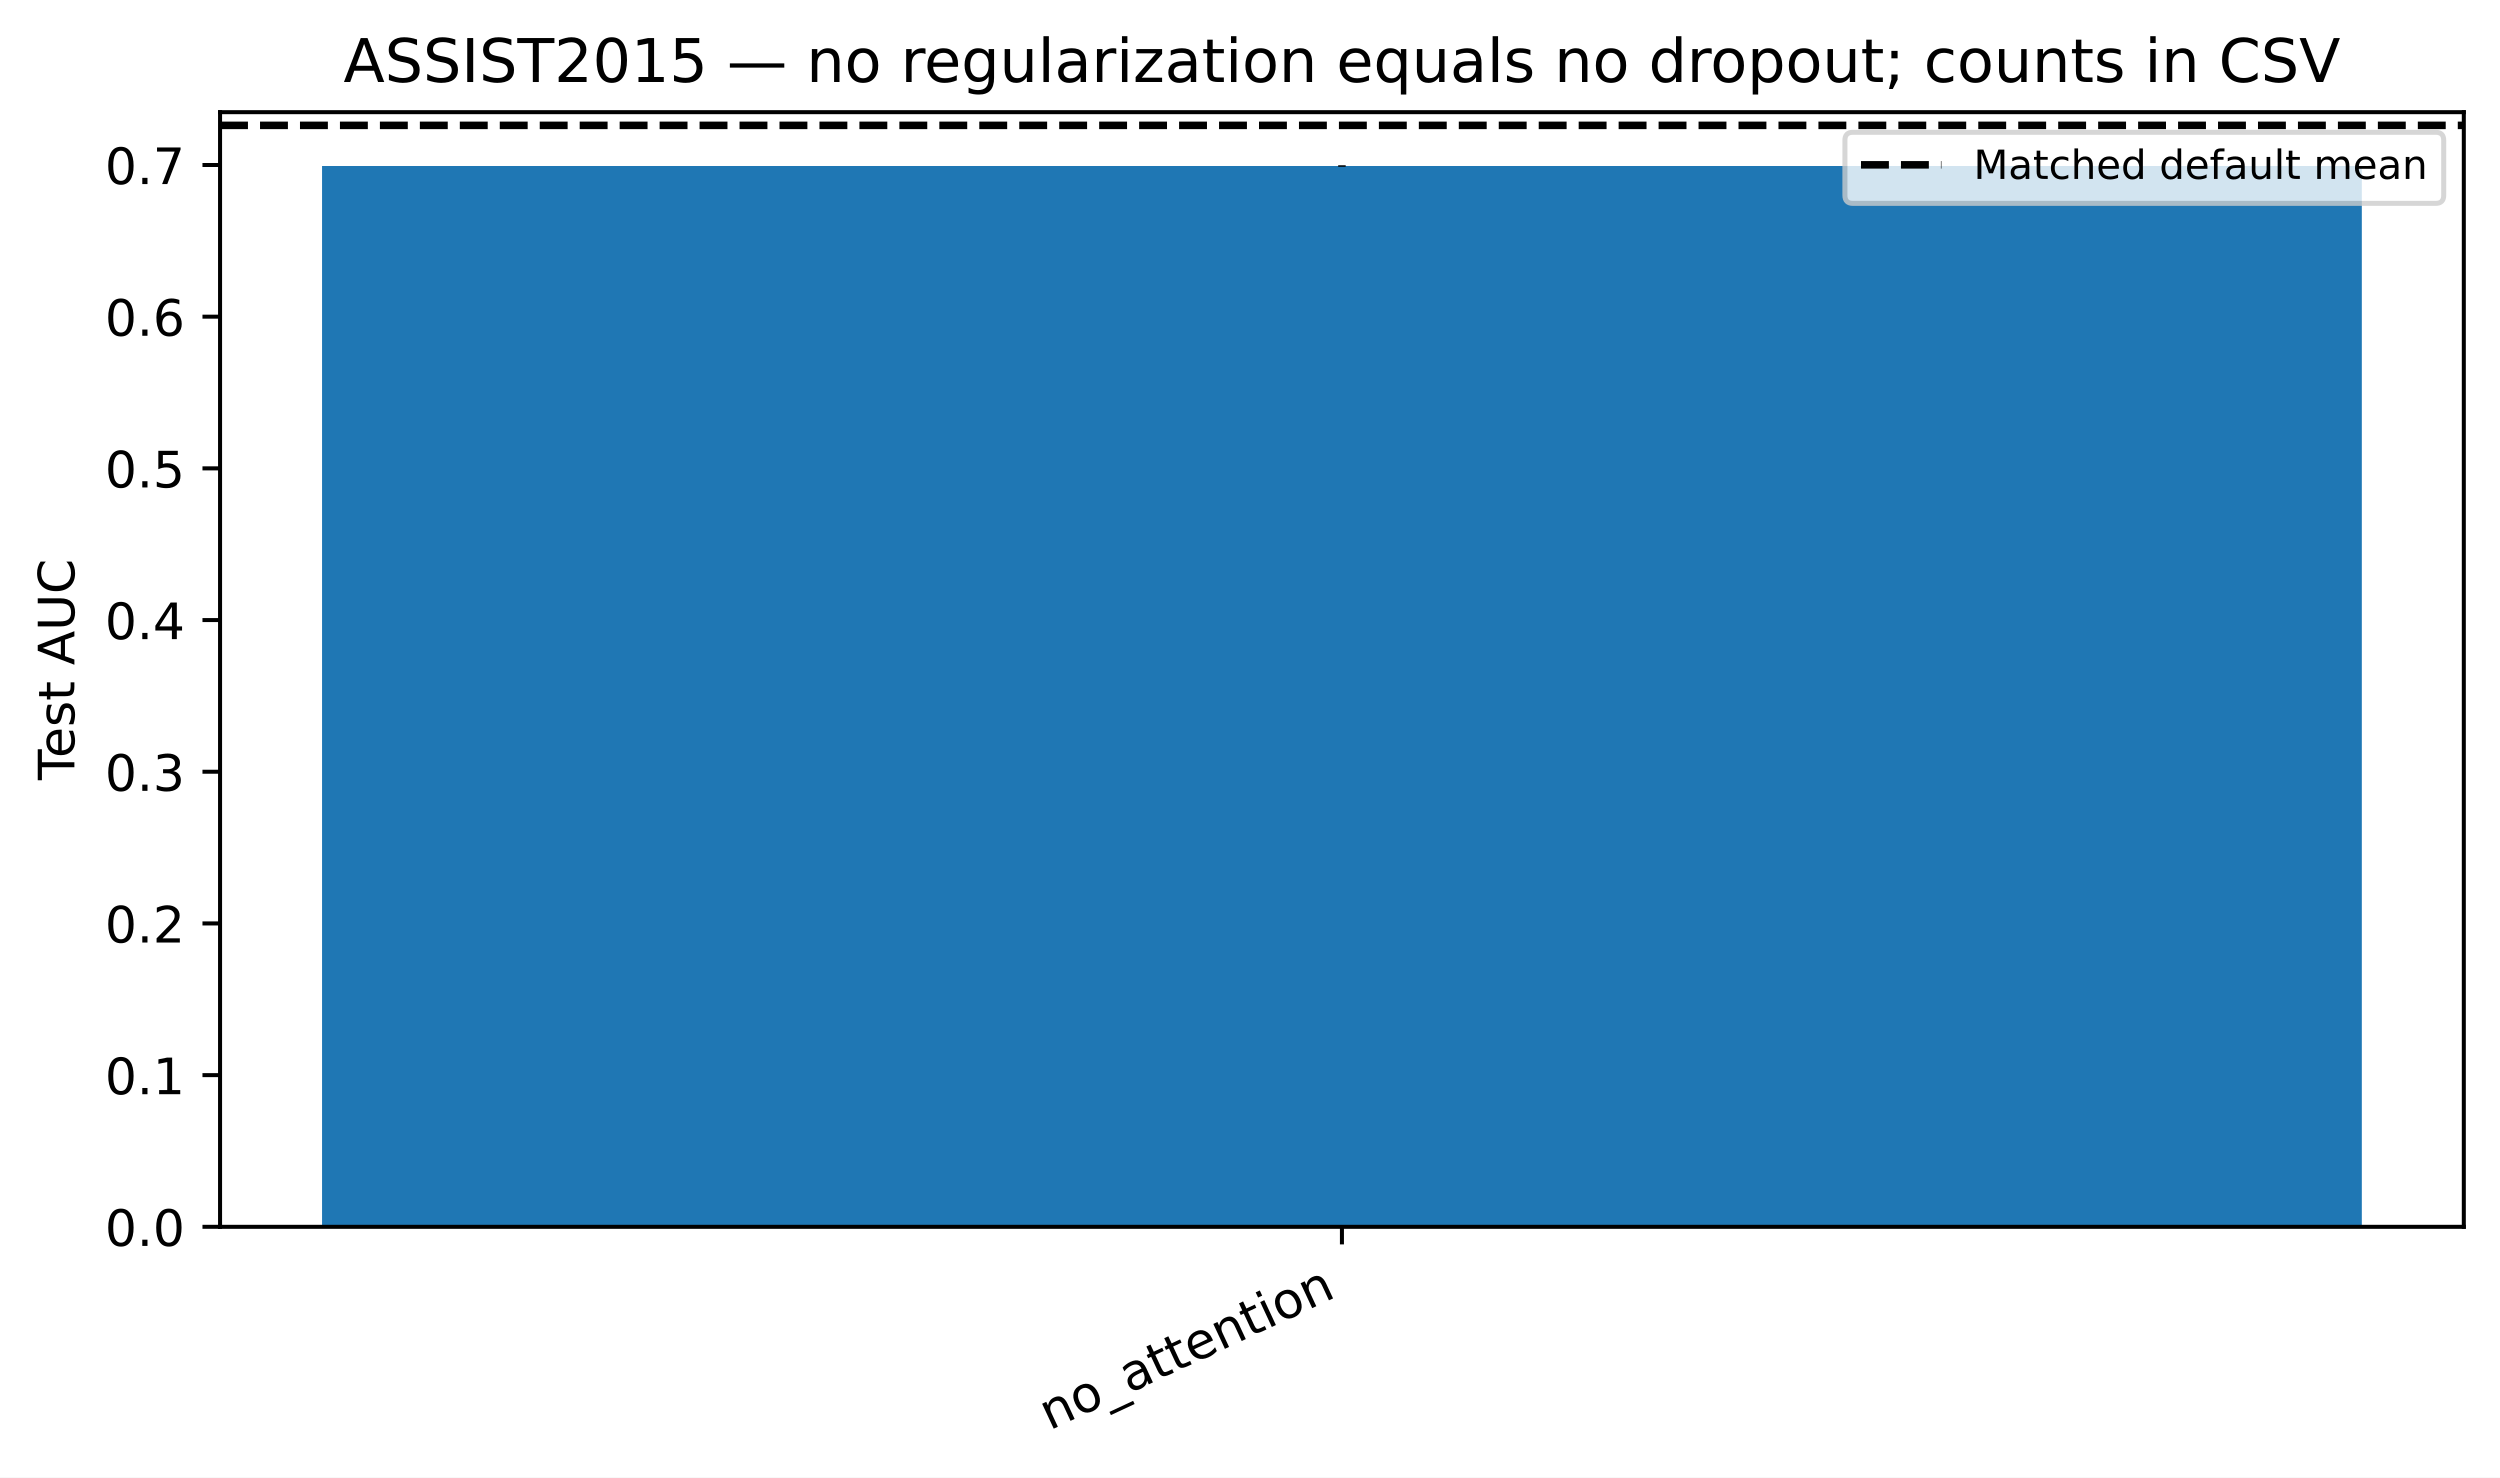
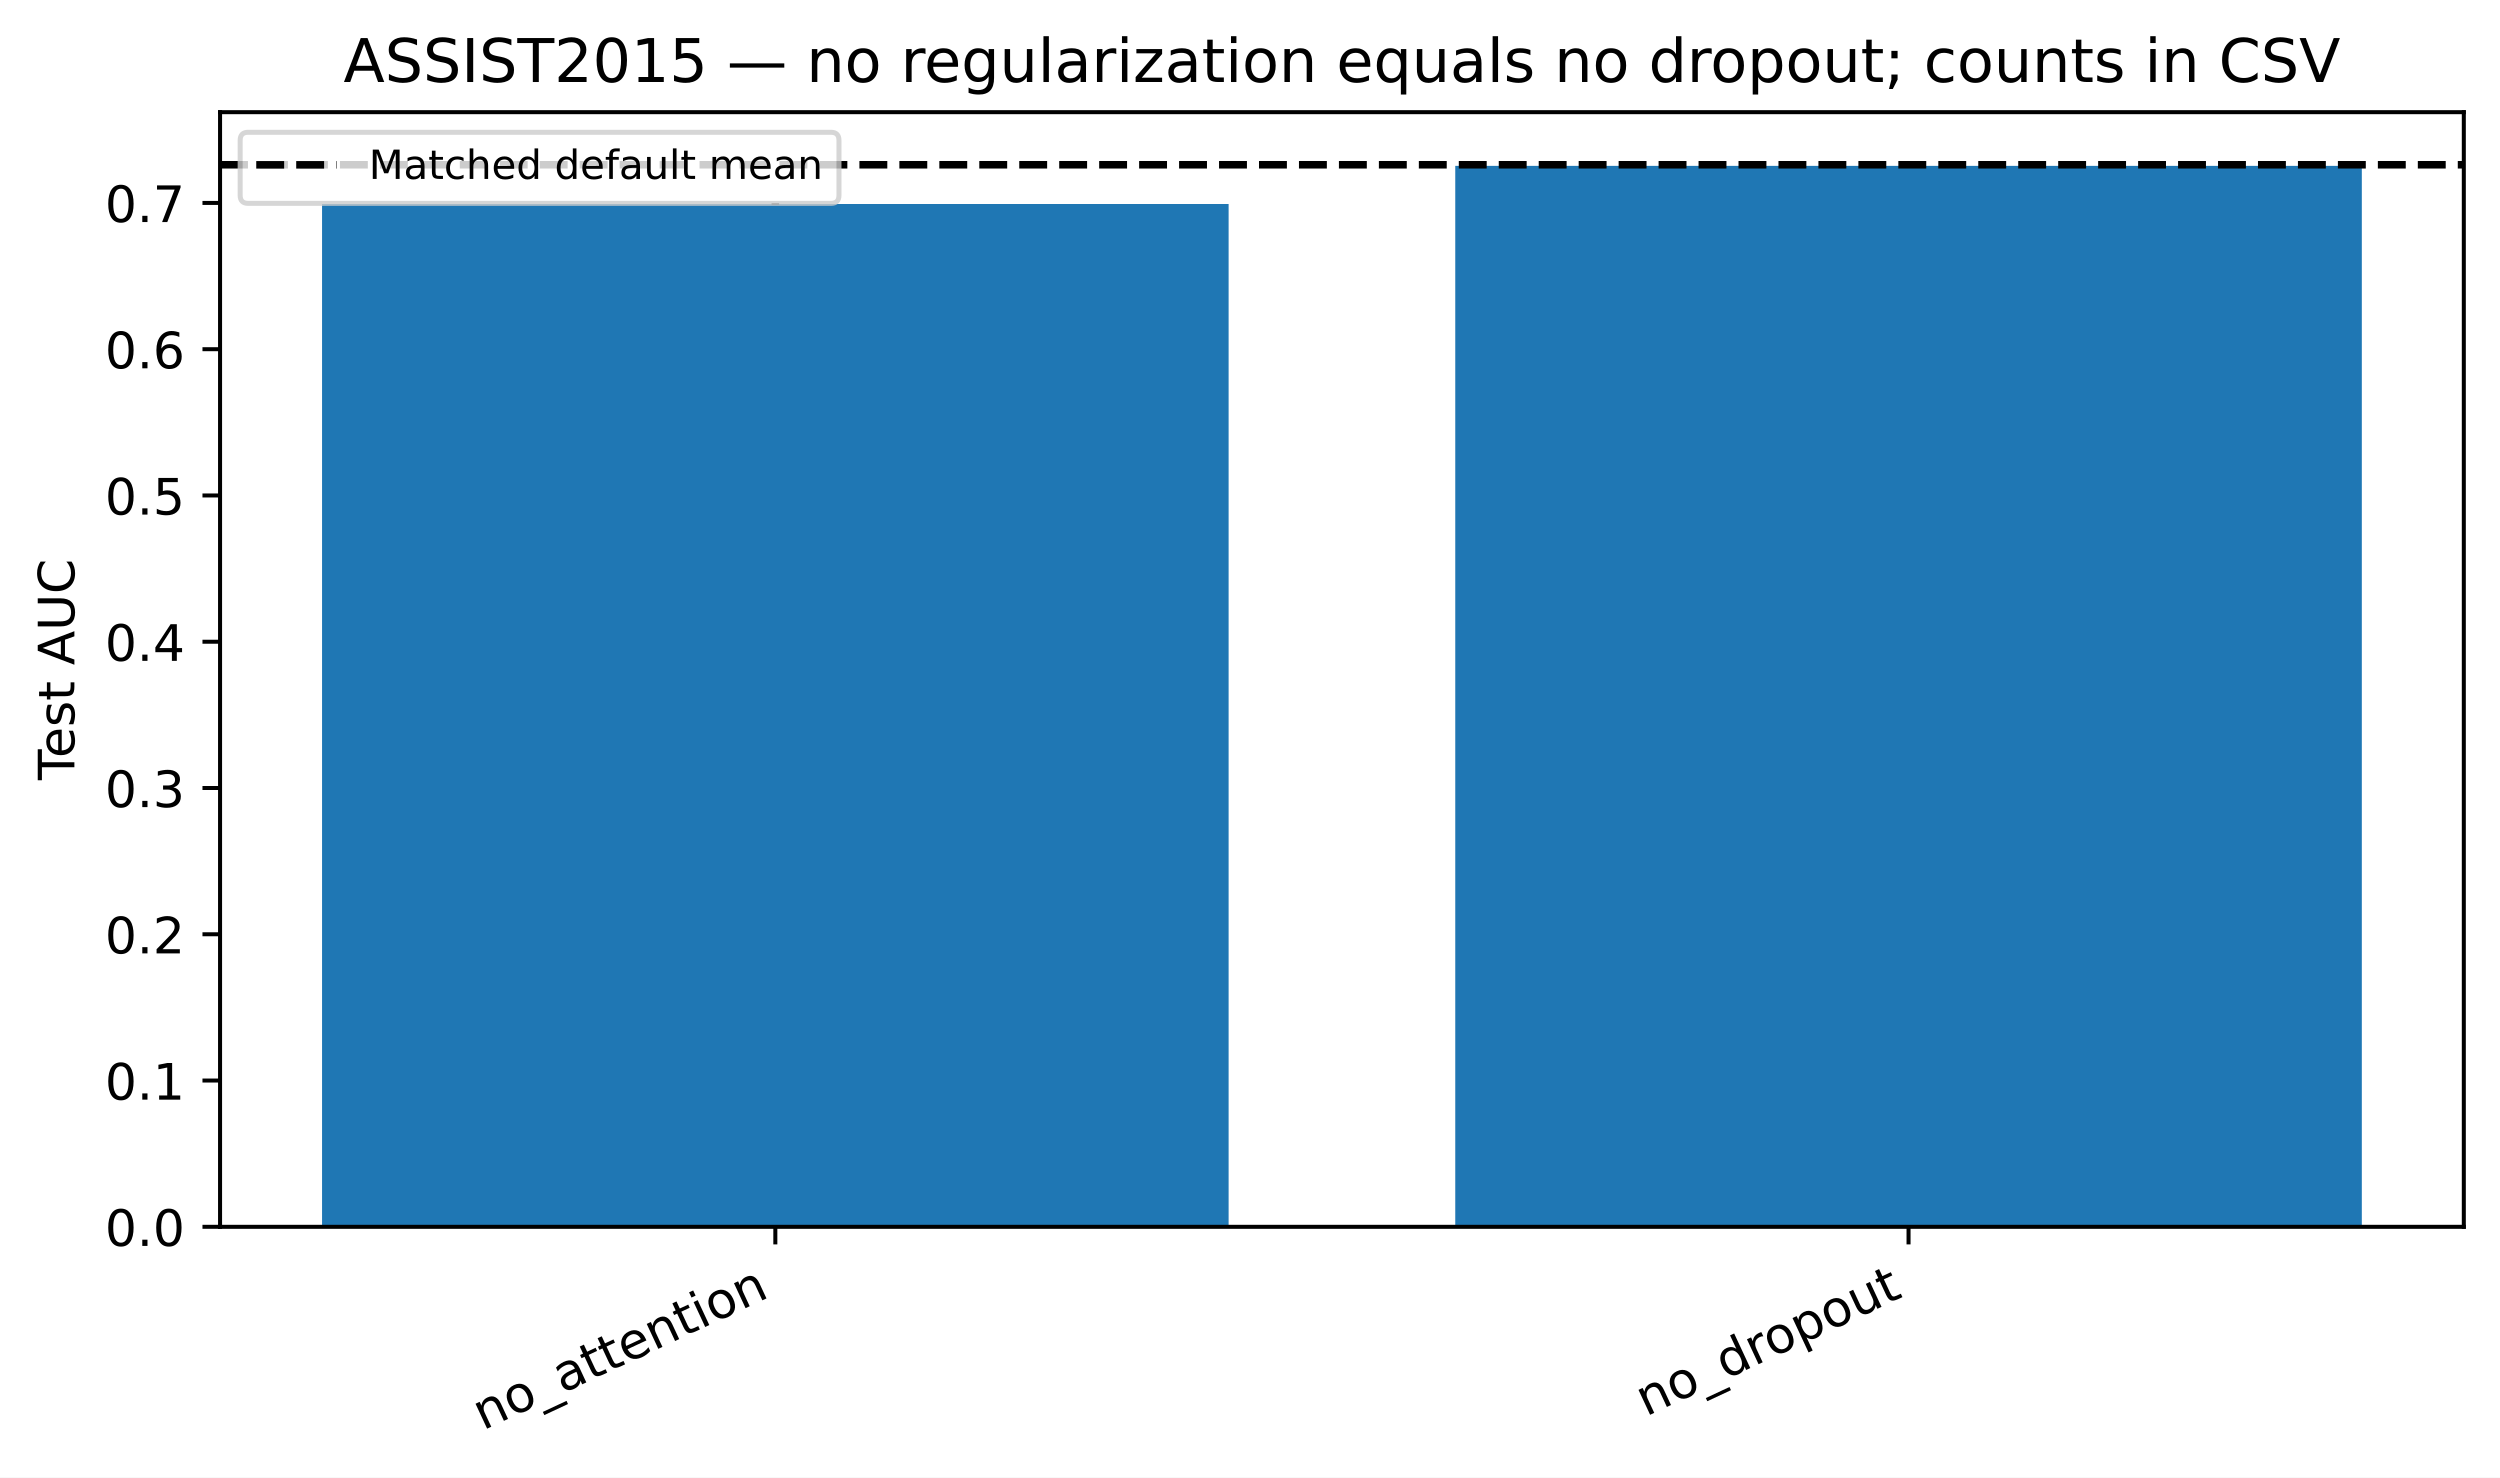
<svg xmlns="http://www.w3.org/2000/svg" xmlns:xlink="http://www.w3.org/1999/xlink" width="497.381pt" height="293.956pt" viewBox="0 0 497.381 293.956" version="1.1">
  <defs>
    <style type="text/css">*{stroke-linejoin: round; stroke-linecap: butt}</style>
  </defs>
  <g id="figure_1">
    <g id="patch_1">
      <path d="M 0 293.956  L 497.381 293.956  L 497.381 0  L 0 0  z " style="fill: #ffffff" />
    </g>
    <g id="axes_1">
      <g id="patch_2">
        <path d="M 43.781 244.078  L 490.181 244.078  L 490.181 22.318  L 43.781 22.318  z " style="fill: #ffffff" />
      </g>
      <g id="patch_3">
-         <path d="M 64.072 244.078  L 469.89 244.078  L 469.89 33.031  L 64.072 33.031  z " clip-path="url(#pde81a6ca1c)" style="fill: #1f77b4" />
+         <path d="M 64.072 244.078  L 244.436 244.078  L 244.436 40.587  L 64.072 40.587  z " clip-path="url(#p78db6a5c4b)" style="fill: #1f77b4" />
+       </g>
+       <g id="patch_4">
+         <path d="M 289.527 244.078  L 469.89 244.078  L 469.89 32.998  L 289.527 32.998  z " clip-path="url(#p78db6a5c4b)" style="fill: #1f77b4" />
      </g>
      <g id="matplotlib.axis_1">
        <g id="xtick_1">
          <g id="line2d_1">
            <defs>
-               <path id="m4c9984cf3f" d="M 0 0  L 0 3.5  " style="stroke: #000000; stroke-width: 0.8" />
+               <path id="mcd4b1701d3" d="M 0 0  L 0 3.5  " style="stroke: #000000; stroke-width: 0.8" />
            </defs>
            <g>
-               <use xlink:href="#m4c9984cf3f" x="266.981" y="244.078" style="stroke: #000000; stroke-width: 0.8" />
+               <use xlink:href="#mcd4b1701d3" x="154.254" y="244.078" style="stroke: #000000; stroke-width: 0.8" />
            </g>
          </g>
          <g id="text_1">
-             <g transform="translate(208.8237 284.6193) rotate(-25) scale(0.1 -0.1)">
+             <g transform="translate(96.09641 284.6193) rotate(-25) scale(0.1 -0.1)">
              <defs>
                <path id="DejaVuSans-6e" d="M 3513 2113  L 3513 0  L 2938 0  L 2938 2094  Q 2938 2591 2744 2837  Q 2550 3084 2163 3084  Q 1697 3084 1428 2787  Q 1159 2491 1159 1978  L 1159 0  L 581 0  L 581 3500  L 1159 3500  L 1159 2956  Q 1366 3272 1645 3428  Q 1925 3584 2291 3584  Q 2894 3584 3203 3211  Q 3513 2838 3513 2113  z " transform="scale(0.015625)" />
                <path id="DejaVuSans-6f" d="M 1959 3097  Q 1497 3097 1228 2736  Q 959 2375 959 1747  Q 959 1119 1226 758  Q 1494 397 1959 397  Q 2419 397 2687 759  Q 2956 1122 2956 1747  Q 2956 2369 2687 2733  Q 2419 3097 1959 3097  z M 1959 3584  Q 2709 3584 3137 3096  Q 3566 2609 3566 1747  Q 3566 888 3137 398  Q 2709 -91 1959 -91  Q 1206 -91 779 398  Q 353 888 353 1747  Q 353 2609 779 3096  Q 1206 3584 1959 3584  z " transform="scale(0.015625)" />
                <path id="DejaVuSans-5f" d="M 3263 -1063  L 3263 -1509  L -63 -1509  L -63 -1063  L 3263 -1063  z " transform="scale(0.015625)" />
                <path id="DejaVuSans-61" d="M 2194 1759  Q 1497 1759 1228 1600  Q 959 1441 959 1056  Q 959 750 1161 570  Q 1363 391 1709 391  Q 2188 391 2477 730  Q 2766 1069 2766 1631  L 2766 1759  L 2194 1759  z M 3341 1997  L 3341 0  L 2766 0  L 2766 531  Q 2569 213 2275 61  Q 1981 -91 1556 -91  Q 1019 -91 701 211  Q 384 513 384 1019  Q 384 1609 779 1909  Q 1175 2209 1959 2209  L 2766 2209  L 2766 2266  Q 2766 2663 2505 2880  Q 2244 3097 1772 3097  Q 1472 3097 1187 3025  Q 903 2953 641 2809  L 641 3341  Q 956 3463 1253 3523  Q 1550 3584 1831 3584  Q 2591 3584 2966 3190  Q 3341 2797 3341 1997  z " transform="scale(0.015625)" />
                <path id="DejaVuSans-74" d="M 1172 4494  L 1172 3500  L 2356 3500  L 2356 3053  L 1172 3053  L 1172 1153  Q 1172 725 1289 603  Q 1406 481 1766 481  L 2356 481  L 2356 0  L 1766 0  Q 1100 0 847 248  Q 594 497 594 1153  L 594 3053  L 172 3053  L 172 3500  L 594 3500  L 594 4494  L 1172 4494  z " transform="scale(0.015625)" />
                <path id="DejaVuSans-65" d="M 3597 1894  L 3597 1613  L 953 1613  Q 991 1019 1311 708  Q 1631 397 2203 397  Q 2534 397 2845 478  Q 3156 559 3463 722  L 3463 178  Q 3153 47 2828 -22  Q 2503 -91 2169 -91  Q 1331 -91 842 396  Q 353 884 353 1716  Q 353 2575 817 3079  Q 1281 3584 2069 3584  Q 2775 3584 3186 3129  Q 3597 2675 3597 1894  z M 3022 2063  Q 3016 2534 2758 2815  Q 2500 3097 2075 3097  Q 1594 3097 1305 2825  Q 1016 2553 972 2059  L 3022 2063  z " transform="scale(0.015625)" />
                <path id="DejaVuSans-69" d="M 603 3500  L 1178 3500  L 1178 0  L 603 0  L 603 3500  z M 603 4863  L 1178 4863  L 1178 4134  L 603 4134  L 603 4863  z " transform="scale(0.015625)" />
              </defs>
              <use xlink:href="#DejaVuSans-6e" />
              <use xlink:href="#DejaVuSans-6f" x="63.379" />
              <use xlink:href="#DejaVuSans-5f" x="124.561" />
              <use xlink:href="#DejaVuSans-61" x="174.561" />
              <use xlink:href="#DejaVuSans-74" x="235.84" />
              <use xlink:href="#DejaVuSans-74" x="275.049" />
              <use xlink:href="#DejaVuSans-65" x="314.258" />
              <use xlink:href="#DejaVuSans-6e" x="375.781" />
              <use xlink:href="#DejaVuSans-74" x="439.16" />
              <use xlink:href="#DejaVuSans-69" x="478.369" />
              <use xlink:href="#DejaVuSans-6f" x="506.152" />
              <use xlink:href="#DejaVuSans-6e" x="567.334" />
            </g>
          </g>
        </g>
+         <g id="xtick_2">
+           <g id="line2d_2">
+             <g>
+               <use xlink:href="#mcd4b1701d3" x="379.709" y="244.078" style="stroke: #000000; stroke-width: 0.8" />
+             </g>
+           </g>
+           <g id="text_2">
+             <g transform="translate(327.4745 281.8571) rotate(-25) scale(0.1 -0.1)">
+               <defs>
+                 <path id="DejaVuSans-64" d="M 2906 2969  L 2906 4863  L 3481 4863  L 3481 0  L 2906 0  L 2906 525  Q 2725 213 2448 61  Q 2172 -91 1784 -91  Q 1150 -91 751 415  Q 353 922 353 1747  Q 353 2572 751 3078  Q 1150 3584 1784 3584  Q 2172 3584 2448 3432  Q 2725 3281 2906 2969  z M 947 1747  Q 947 1113 1208 752  Q 1469 391 1925 391  Q 2381 391 2643 752  Q 2906 1113 2906 1747  Q 2906 2381 2643 2742  Q 2381 3103 1925 3103  Q 1469 3103 1208 2742  Q 947 2381 947 1747  z " transform="scale(0.015625)" />
+                 <path id="DejaVuSans-72" d="M 2631 2963  Q 2534 3019 2420 3045  Q 2306 3072 2169 3072  Q 1681 3072 1420 2755  Q 1159 2438 1159 1844  L 1159 0  L 581 0  L 581 3500  L 1159 3500  L 1159 2956  Q 1341 3275 1631 3429  Q 1922 3584 2338 3584  Q 2397 3584 2469 3576  Q 2541 3569 2628 3553  L 2631 2963  z " transform="scale(0.015625)" />
+                 <path id="DejaVuSans-70" d="M 1159 525  L 1159 -1331  L 581 -1331  L 581 3500  L 1159 3500  L 1159 2969  Q 1341 3281 1617 3432  Q 1894 3584 2278 3584  Q 2916 3584 3314 3078  Q 3713 2572 3713 1747  Q 3713 922 3314 415  Q 2916 -91 2278 -91  Q 1894 -91 1617 61  Q 1341 213 1159 525  z M 3116 1747  Q 3116 2381 2855 2742  Q 2594 3103 2138 3103  Q 1681 3103 1420 2742  Q 1159 2381 1159 1747  Q 1159 1113 1420 752  Q 1681 391 2138 391  Q 2594 391 2855 752  Q 3116 1113 3116 1747  z " transform="scale(0.015625)" />
+                 <path id="DejaVuSans-75" d="M 544 1381  L 544 3500  L 1119 3500  L 1119 1403  Q 1119 906 1312 657  Q 1506 409 1894 409  Q 2359 409 2629 706  Q 2900 1003 2900 1516  L 2900 3500  L 3475 3500  L 3475 0  L 2900 0  L 2900 538  Q 2691 219 2414 64  Q 2138 -91 1772 -91  Q 1169 -91 856 284  Q 544 659 544 1381  z M 1991 3584  L 1991 3584  z " transform="scale(0.015625)" />
+               </defs>
+               <use xlink:href="#DejaVuSans-6e" />
+               <use xlink:href="#DejaVuSans-6f" x="63.379" />
+               <use xlink:href="#DejaVuSans-5f" x="124.561" />
+               <use xlink:href="#DejaVuSans-64" x="174.561" />
+               <use xlink:href="#DejaVuSans-72" x="238.037" />
+               <use xlink:href="#DejaVuSans-6f" x="276.9" />
+               <use xlink:href="#DejaVuSans-70" x="338.082" />
+               <use xlink:href="#DejaVuSans-6f" x="401.559" />
+               <use xlink:href="#DejaVuSans-75" x="462.74" />
+               <use xlink:href="#DejaVuSans-74" x="526.119" />
+             </g>
+           </g>
+         </g>
      </g>
      <g id="matplotlib.axis_2">
        <g id="ytick_1">
-           <g id="line2d_2">
+           <g id="line2d_3">
            <defs>
-               <path id="m037e8f0250" d="M 0 0  L -3.5 0  " style="stroke: #000000; stroke-width: 0.8" />
+               <path id="m1f602a3915" d="M 0 0  L -3.5 0  " style="stroke: #000000; stroke-width: 0.8" />
            </defs>
            <g>
-               <use xlink:href="#m037e8f0250" x="43.781" y="244.078" style="stroke: #000000; stroke-width: 0.8" />
-             </g>
-           </g>
-           <g id="text_2">
+               <use xlink:href="#m1f602a3915" x="43.781" y="244.078" style="stroke: #000000; stroke-width: 0.8" />
+             </g>
+           </g>
+           <g id="text_3">
            <g transform="translate(20.87813 247.8773) scale(0.1 -0.1)">
              <defs>
                <path id="DejaVuSans-30" d="M 2034 4250  Q 1547 4250 1301 3770  Q 1056 3291 1056 2328  Q 1056 1369 1301 889  Q 1547 409 2034 409  Q 2525 409 2770 889  Q 3016 1369 3016 2328  Q 3016 3291 2770 3770  Q 2525 4250 2034 4250  z M 2034 4750  Q 2819 4750 3233 4129  Q 3647 3509 3647 2328  Q 3647 1150 3233 529  Q 2819 -91 2034 -91  Q 1250 -91 836 529  Q 422 1150 422 2328  Q 422 3509 836 4129  Q 1250 4750 2034 4750  z " transform="scale(0.015625)" />
                <path id="DejaVuSans-2e" d="M 684 794  L 1344 794  L 1344 0  L 684 0  L 684 794  z " transform="scale(0.015625)" />
              </defs>
              <use xlink:href="#DejaVuSans-30" />
              <use xlink:href="#DejaVuSans-2e" x="63.623" />
              <use xlink:href="#DejaVuSans-30" x="95.41" />
            </g>
          </g>
        </g>
        <g id="ytick_2">
-           <g id="line2d_3">
-             <g>
-               <use xlink:href="#m037e8f0250" x="43.781" y="213.899" style="stroke: #000000; stroke-width: 0.8" />
-             </g>
-           </g>
-           <g id="text_3">
-             <g transform="translate(20.87813 217.6981) scale(0.1 -0.1)">
+           <g id="line2d_4">
+             <g>
+               <use xlink:href="#m1f602a3915" x="43.781" y="214.978" style="stroke: #000000; stroke-width: 0.8" />
+             </g>
+           </g>
+           <g id="text_4">
+             <g transform="translate(20.87813 218.7773) scale(0.1 -0.1)">
              <defs>
                <path id="DejaVuSans-31" d="M 794 531  L 1825 531  L 1825 4091  L 703 3866  L 703 4441  L 1819 4666  L 2450 4666  L 2450 531  L 3481 531  L 3481 0  L 794 0  L 794 531  z " transform="scale(0.015625)" />
              </defs>
              <use xlink:href="#DejaVuSans-30" />
              <use xlink:href="#DejaVuSans-2e" x="63.623" />
              <use xlink:href="#DejaVuSans-31" x="95.41" />
            </g>
          </g>
        </g>
        <g id="ytick_3">
-           <g id="line2d_4">
-             <g>
-               <use xlink:href="#m037e8f0250" x="43.781" y="183.72" style="stroke: #000000; stroke-width: 0.8" />
-             </g>
-           </g>
-           <g id="text_4">
-             <g transform="translate(20.87813 187.5188) scale(0.1 -0.1)">
+           <g id="line2d_5">
+             <g>
+               <use xlink:href="#m1f602a3915" x="43.781" y="185.878" style="stroke: #000000; stroke-width: 0.8" />
+             </g>
+           </g>
+           <g id="text_5">
+             <g transform="translate(20.87813 189.6773) scale(0.1 -0.1)">
              <defs>
                <path id="DejaVuSans-32" d="M 1228 531  L 3431 531  L 3431 0  L 469 0  L 469 531  Q 828 903 1448 1529  Q 2069 2156 2228 2338  Q 2531 2678 2651 2914  Q 2772 3150 2772 3378  Q 2772 3750 2511 3984  Q 2250 4219 1831 4219  Q 1534 4219 1204 4116  Q 875 4013 500 3803  L 500 4441  Q 881 4594 1212 4672  Q 1544 4750 1819 4750  Q 2544 4750 2975 4387  Q 3406 4025 3406 3419  Q 3406 3131 3298 2873  Q 3191 2616 2906 2266  Q 2828 2175 2409 1742  Q 1991 1309 1228 531  z " transform="scale(0.015625)" />
              </defs>
              <use xlink:href="#DejaVuSans-30" />
              <use xlink:href="#DejaVuSans-2e" x="63.623" />
              <use xlink:href="#DejaVuSans-32" x="95.41" />
            </g>
          </g>
        </g>
        <g id="ytick_4">
-           <g id="line2d_5">
-             <g>
-               <use xlink:href="#m037e8f0250" x="43.781" y="153.54" style="stroke: #000000; stroke-width: 0.8" />
-             </g>
-           </g>
-           <g id="text_5">
-             <g transform="translate(20.87813 157.3396) scale(0.1 -0.1)">
+           <g id="line2d_6">
+             <g>
+               <use xlink:href="#m1f602a3915" x="43.781" y="156.778" style="stroke: #000000; stroke-width: 0.8" />
+             </g>
+           </g>
+           <g id="text_6">
+             <g transform="translate(20.87813 160.5773) scale(0.1 -0.1)">
              <defs>
                <path id="DejaVuSans-33" d="M 2597 2516  Q 3050 2419 3304 2112  Q 3559 1806 3559 1356  Q 3559 666 3084 287  Q 2609 -91 1734 -91  Q 1441 -91 1130 -33  Q 819 25 488 141  L 488 750  Q 750 597 1062 519  Q 1375 441 1716 441  Q 2309 441 2620 675  Q 2931 909 2931 1356  Q 2931 1769 2642 2001  Q 2353 2234 1838 2234  L 1294 2234  L 1294 2753  L 1863 2753  Q 2328 2753 2575 2939  Q 2822 3125 2822 3475  Q 2822 3834 2567 4026  Q 2313 4219 1838 4219  Q 1578 4219 1281 4162  Q 984 4106 628 3988  L 628 4550  Q 988 4650 1302 4700  Q 1616 4750 1894 4750  Q 2613 4750 3031 4423  Q 3450 4097 3450 3541  Q 3450 3153 3228 2886  Q 3006 2619 2597 2516  z " transform="scale(0.015625)" />
              </defs>
              <use xlink:href="#DejaVuSans-30" />
              <use xlink:href="#DejaVuSans-2e" x="63.623" />
              <use xlink:href="#DejaVuSans-33" x="95.41" />
            </g>
          </g>
        </g>
        <g id="ytick_5">
-           <g id="line2d_6">
-             <g>
-               <use xlink:href="#m037e8f0250" x="43.781" y="123.361" style="stroke: #000000; stroke-width: 0.8" />
-             </g>
-           </g>
-           <g id="text_6">
-             <g transform="translate(20.87813 127.1603) scale(0.1 -0.1)">
+           <g id="line2d_7">
+             <g>
+               <use xlink:href="#m1f602a3915" x="43.781" y="127.678" style="stroke: #000000; stroke-width: 0.8" />
+             </g>
+           </g>
+           <g id="text_7">
+             <g transform="translate(20.87813 131.4773) scale(0.1 -0.1)">
              <defs>
                <path id="DejaVuSans-34" d="M 2419 4116  L 825 1625  L 2419 1625  L 2419 4116  z M 2253 4666  L 3047 4666  L 3047 1625  L 3713 1625  L 3713 1100  L 3047 1100  L 3047 0  L 2419 0  L 2419 1100  L 313 1100  L 313 1709  L 2253 4666  z " transform="scale(0.015625)" />
              </defs>
              <use xlink:href="#DejaVuSans-30" />
              <use xlink:href="#DejaVuSans-2e" x="63.623" />
              <use xlink:href="#DejaVuSans-34" x="95.41" />
            </g>
          </g>
        </g>
        <g id="ytick_6">
-           <g id="line2d_7">
-             <g>
-               <use xlink:href="#m037e8f0250" x="43.781" y="93.182" style="stroke: #000000; stroke-width: 0.8" />
-             </g>
-           </g>
-           <g id="text_7">
-             <g transform="translate(20.87813 96.98108) scale(0.1 -0.1)">
+           <g id="line2d_8">
+             <g>
+               <use xlink:href="#m1f602a3915" x="43.781" y="98.578" style="stroke: #000000; stroke-width: 0.8" />
+             </g>
+           </g>
+           <g id="text_8">
+             <g transform="translate(20.87813 102.3773) scale(0.1 -0.1)">
              <defs>
                <path id="DejaVuSans-35" d="M 691 4666  L 3169 4666  L 3169 4134  L 1269 4134  L 1269 2991  Q 1406 3038 1543 3061  Q 1681 3084 1819 3084  Q 2600 3084 3056 2656  Q 3513 2228 3513 1497  Q 3513 744 3044 326  Q 2575 -91 1722 -91  Q 1428 -91 1123 -41  Q 819 9 494 109  L 494 744  Q 775 591 1075 516  Q 1375 441 1709 441  Q 2250 441 2565 725  Q 2881 1009 2881 1497  Q 2881 1984 2565 2268  Q 2250 2553 1709 2553  Q 1456 2553 1204 2497  Q 953 2441 691 2322  L 691 4666  z " transform="scale(0.015625)" />
              </defs>
              <use xlink:href="#DejaVuSans-30" />
              <use xlink:href="#DejaVuSans-2e" x="63.623" />
              <use xlink:href="#DejaVuSans-35" x="95.41" />
            </g>
          </g>
        </g>
        <g id="ytick_7">
-           <g id="line2d_8">
-             <g>
-               <use xlink:href="#m037e8f0250" x="43.781" y="63.003" style="stroke: #000000; stroke-width: 0.8" />
-             </g>
-           </g>
-           <g id="text_8">
-             <g transform="translate(20.87813 66.80183) scale(0.1 -0.1)">
+           <g id="line2d_9">
+             <g>
+               <use xlink:href="#m1f602a3915" x="43.781" y="69.478" style="stroke: #000000; stroke-width: 0.8" />
+             </g>
+           </g>
+           <g id="text_9">
+             <g transform="translate(20.87813 73.27729) scale(0.1 -0.1)">
              <defs>
                <path id="DejaVuSans-36" d="M 2113 2584  Q 1688 2584 1439 2293  Q 1191 2003 1191 1497  Q 1191 994 1439 701  Q 1688 409 2113 409  Q 2538 409 2786 701  Q 3034 994 3034 1497  Q 3034 2003 2786 2293  Q 2538 2584 2113 2584  z M 3366 4563  L 3366 3988  Q 3128 4100 2886 4159  Q 2644 4219 2406 4219  Q 1781 4219 1451 3797  Q 1122 3375 1075 2522  Q 1259 2794 1537 2939  Q 1816 3084 2150 3084  Q 2853 3084 3261 2657  Q 3669 2231 3669 1497  Q 3669 778 3244 343  Q 2819 -91 2113 -91  Q 1303 -91 875 529  Q 447 1150 447 2328  Q 447 3434 972 4092  Q 1497 4750 2381 4750  Q 2619 4750 2861 4703  Q 3103 4656 3366 4563  z " transform="scale(0.015625)" />
              </defs>
              <use xlink:href="#DejaVuSans-30" />
              <use xlink:href="#DejaVuSans-2e" x="63.623" />
              <use xlink:href="#DejaVuSans-36" x="95.41" />
            </g>
          </g>
        </g>
        <g id="ytick_8">
-           <g id="line2d_9">
-             <g>
-               <use xlink:href="#m037e8f0250" x="43.781" y="32.823" style="stroke: #000000; stroke-width: 0.8" />
-             </g>
-           </g>
-           <g id="text_9">
-             <g transform="translate(20.87813 36.62258) scale(0.1 -0.1)">
+           <g id="line2d_10">
+             <g>
+               <use xlink:href="#m1f602a3915" x="43.781" y="40.378" style="stroke: #000000; stroke-width: 0.8" />
+             </g>
+           </g>
+           <g id="text_10">
+             <g transform="translate(20.87813 44.17728) scale(0.1 -0.1)">
              <defs>
                <path id="DejaVuSans-37" d="M 525 4666  L 3525 4666  L 3525 4397  L 1831 0  L 1172 0  L 2766 4134  L 525 4134  L 525 4666  z " transform="scale(0.015625)" />
              </defs>
              <use xlink:href="#DejaVuSans-30" />
              <use xlink:href="#DejaVuSans-2e" x="63.623" />
              <use xlink:href="#DejaVuSans-37" x="95.41" />
            </g>
          </g>
        </g>
-         <g id="text_10">
+         <g id="text_11">
          <g transform="translate(14.79844 155.2036) rotate(-90) scale(0.1 -0.1)">
            <defs>
              <path id="DejaVuSans-54" d="M -19 4666  L 3928 4666  L 3928 4134  L 2272 4134  L 2272 0  L 1638 0  L 1638 4134  L -19 4134  L -19 4666  z " transform="scale(0.015625)" />
              <path id="DejaVuSans-73" d="M 2834 3397  L 2834 2853  Q 2591 2978 2328 3040  Q 2066 3103 1784 3103  Q 1356 3103 1142 2972  Q 928 2841 928 2578  Q 928 2378 1081 2264  Q 1234 2150 1697 2047  L 1894 2003  Q 2506 1872 2764 1633  Q 3022 1394 3022 966  Q 3022 478 2636 193  Q 2250 -91 1575 -91  Q 1294 -91 989 -36  Q 684 19 347 128  L 347 722  Q 666 556 975 473  Q 1284 391 1588 391  Q 1994 391 2212 530  Q 2431 669 2431 922  Q 2431 1156 2273 1281  Q 2116 1406 1581 1522  L 1381 1569  Q 847 1681 609 1914  Q 372 2147 372 2553  Q 372 3047 722 3315  Q 1072 3584 1716 3584  Q 2034 3584 2315 3537  Q 2597 3491 2834 3397  z " transform="scale(0.015625)" />
              <path id="DejaVuSans-20" transform="scale(0.015625)" />
              <path id="DejaVuSans-41" d="M 2188 4044  L 1331 1722  L 3047 1722  L 2188 4044  z M 1831 4666  L 2547 4666  L 4325 0  L 3669 0  L 3244 1197  L 1141 1197  L 716 0  L 50 0  L 1831 4666  z " transform="scale(0.015625)" />
              <path id="DejaVuSans-55" d="M 556 4666  L 1191 4666  L 1191 1831  Q 1191 1081 1462 751  Q 1734 422 2344 422  Q 2950 422 3222 751  Q 3494 1081 3494 1831  L 3494 4666  L 4128 4666  L 4128 1753  Q 4128 841 3676 375  Q 3225 -91 2344 -91  Q 1459 -91 1007 375  Q 556 841 556 1753  L 556 4666  z " transform="scale(0.015625)" />
              <path id="DejaVuSans-43" d="M 4122 4306  L 4122 3641  Q 3803 3938 3442 4084  Q 3081 4231 2675 4231  Q 1875 4231 1450 3742  Q 1025 3253 1025 2328  Q 1025 1406 1450 917  Q 1875 428 2675 428  Q 3081 428 3442 575  Q 3803 722 4122 1019  L 4122 359  Q 3791 134 3420 21  Q 3050 -91 2638 -91  Q 1578 -91 968 557  Q 359 1206 359 2328  Q 359 3453 968 4101  Q 1578 4750 2638 4750  Q 3056 4750 3426 4639  Q 3797 4528 4122 4306  z " transform="scale(0.015625)" />
            </defs>
            <use xlink:href="#DejaVuSans-54" />
            <use xlink:href="#DejaVuSans-65" x="44.084" />
            <use xlink:href="#DejaVuSans-73" x="105.607" />
            <use xlink:href="#DejaVuSans-74" x="157.707" />
            <use xlink:href="#DejaVuSans-20" x="196.916" />
            <use xlink:href="#DejaVuSans-41" x="228.703" />
            <use xlink:href="#DejaVuSans-55" x="297.111" />
            <use xlink:href="#DejaVuSans-43" x="370.305" />
          </g>
        </g>
      </g>
      <g id="LineCollection_1">
-         <path d="M 266.981 33.184  L 266.981 32.878  " clip-path="url(#pde81a6ca1c)" style="fill: none; stroke: #000000; stroke-width: 1.5" />
-       </g>
-       <g id="line2d_10">
-         <path d="M 43.781 24.937  L 490.181 24.937  " clip-path="url(#pde81a6ca1c)" style="fill: none; stroke-dasharray: 5.55,2.4; stroke-dashoffset: 0; stroke: #000000; stroke-width: 1.5" />
-       </g>
-       <g id="patch_4">
+         <path d="M 154.254 40.716  L 154.254 40.458  " clip-path="url(#p78db6a5c4b)" style="fill: none; stroke: #000000; stroke-width: 1.5" />
+         <path d="M 379.709 33.118  L 379.709 32.878  " clip-path="url(#p78db6a5c4b)" style="fill: none; stroke: #000000; stroke-width: 1.5" />
+       </g>
+       <g id="line2d_11">
+         <path d="M 43.781 32.781  L 490.181 32.781  " clip-path="url(#p78db6a5c4b)" style="fill: none; stroke-dasharray: 5.55,2.4; stroke-dashoffset: 0; stroke: #000000; stroke-width: 1.5" />
+       </g>
+       <g id="patch_5">
        <path d="M 43.781 244.078  L 43.781 22.318  " style="fill: none; stroke: #000000; stroke-width: 0.8; stroke-linejoin: miter; stroke-linecap: square" />
      </g>
-       <g id="patch_5">
+       <g id="patch_6">
        <path d="M 490.181 244.078  L 490.181 22.318  " style="fill: none; stroke: #000000; stroke-width: 0.8; stroke-linejoin: miter; stroke-linecap: square" />
      </g>
-       <g id="patch_6">
+       <g id="patch_7">
        <path d="M 43.781 244.078  L 490.181 244.078  " style="fill: none; stroke: #000000; stroke-width: 0.8; stroke-linejoin: miter; stroke-linecap: square" />
      </g>
-       <g id="patch_7">
+       <g id="patch_8">
        <path d="M 43.781 22.318  L 490.181 22.318  " style="fill: none; stroke: #000000; stroke-width: 0.8; stroke-linejoin: miter; stroke-linecap: square" />
      </g>
-       <g id="text_11">
+       <g id="text_12">
        <g transform="translate(68.33813 16.31812) scale(0.12 -0.12)">
          <defs>
            <path id="DejaVuSans-53" d="M 3425 4513  L 3425 3897  Q 3066 4069 2747 4153  Q 2428 4238 2131 4238  Q 1616 4238 1336 4038  Q 1056 3838 1056 3469  Q 1056 3159 1242 3001  Q 1428 2844 1947 2747  L 2328 2669  Q 3034 2534 3370 2195  Q 3706 1856 3706 1288  Q 3706 609 3251 259  Q 2797 -91 1919 -91  Q 1588 -91 1214 -16  Q 841 59 441 206  L 441 856  Q 825 641 1194 531  Q 1563 422 1919 422  Q 2459 422 2753 634  Q 3047 847 3047 1241  Q 3047 1584 2836 1778  Q 2625 1972 2144 2069  L 1759 2144  Q 1053 2284 737 2584  Q 422 2884 422 3419  Q 422 4038 858 4394  Q 1294 4750 2059 4750  Q 2388 4750 2728 4690  Q 3069 4631 3425 4513  z " transform="scale(0.015625)" />
            <path id="DejaVuSans-49" d="M 628 4666  L 1259 4666  L 1259 0  L 628 0  L 628 4666  z " transform="scale(0.015625)" />
            <path id="DejaVuSans-2014" d="M 313 1978  L 6088 1978  L 6088 1528  L 313 1528  L 313 1978  z " transform="scale(0.015625)" />
-             <path id="DejaVuSans-72" d="M 2631 2963  Q 2534 3019 2420 3045  Q 2306 3072 2169 3072  Q 1681 3072 1420 2755  Q 1159 2438 1159 1844  L 1159 0  L 581 0  L 581 3500  L 1159 3500  L 1159 2956  Q 1341 3275 1631 3429  Q 1922 3584 2338 3584  Q 2397 3584 2469 3576  Q 2541 3569 2628 3553  L 2631 2963  z " transform="scale(0.015625)" />
            <path id="DejaVuSans-67" d="M 2906 1791  Q 2906 2416 2648 2759  Q 2391 3103 1925 3103  Q 1463 3103 1205 2759  Q 947 2416 947 1791  Q 947 1169 1205 825  Q 1463 481 1925 481  Q 2391 481 2648 825  Q 2906 1169 2906 1791  z M 3481 434  Q 3481 -459 3084 -895  Q 2688 -1331 1869 -1331  Q 1566 -1331 1297 -1286  Q 1028 -1241 775 -1147  L 775 -588  Q 1028 -725 1275 -790  Q 1522 -856 1778 -856  Q 2344 -856 2625 -561  Q 2906 -266 2906 331  L 2906 616  Q 2728 306 2450 153  Q 2172 0 1784 0  Q 1141 0 747 490  Q 353 981 353 1791  Q 353 2603 747 3093  Q 1141 3584 1784 3584  Q 2172 3584 2450 3431  Q 2728 3278 2906 2969  L 2906 3500  L 3481 3500  L 3481 434  z " transform="scale(0.015625)" />
-             <path id="DejaVuSans-75" d="M 544 1381  L 544 3500  L 1119 3500  L 1119 1403  Q 1119 906 1312 657  Q 1506 409 1894 409  Q 2359 409 2629 706  Q 2900 1003 2900 1516  L 2900 3500  L 3475 3500  L 3475 0  L 2900 0  L 2900 538  Q 2691 219 2414 64  Q 2138 -91 1772 -91  Q 1169 -91 856 284  Q 544 659 544 1381  z M 1991 3584  L 1991 3584  z " transform="scale(0.015625)" />
            <path id="DejaVuSans-6c" d="M 603 4863  L 1178 4863  L 1178 0  L 603 0  L 603 4863  z " transform="scale(0.015625)" />
            <path id="DejaVuSans-7a" d="M 353 3500  L 3084 3500  L 3084 2975  L 922 459  L 3084 459  L 3084 0  L 275 0  L 275 525  L 2438 3041  L 353 3041  L 353 3500  z " transform="scale(0.015625)" />
            <path id="DejaVuSans-71" d="M 947 1747  Q 947 1113 1208 752  Q 1469 391 1925 391  Q 2381 391 2643 752  Q 2906 1113 2906 1747  Q 2906 2381 2643 2742  Q 2381 3103 1925 3103  Q 1469 3103 1208 2742  Q 947 2381 947 1747  z M 2906 525  Q 2725 213 2448 61  Q 2172 -91 1784 -91  Q 1150 -91 751 415  Q 353 922 353 1747  Q 353 2572 751 3078  Q 1150 3584 1784 3584  Q 2172 3584 2448 3432  Q 2725 3281 2906 2969  L 2906 3500  L 3481 3500  L 3481 -1331  L 2906 -1331  L 2906 525  z " transform="scale(0.015625)" />
-             <path id="DejaVuSans-64" d="M 2906 2969  L 2906 4863  L 3481 4863  L 3481 0  L 2906 0  L 2906 525  Q 2725 213 2448 61  Q 2172 -91 1784 -91  Q 1150 -91 751 415  Q 353 922 353 1747  Q 353 2572 751 3078  Q 1150 3584 1784 3584  Q 2172 3584 2448 3432  Q 2725 3281 2906 2969  z M 947 1747  Q 947 1113 1208 752  Q 1469 391 1925 391  Q 2381 391 2643 752  Q 2906 1113 2906 1747  Q 2906 2381 2643 2742  Q 2381 3103 1925 3103  Q 1469 3103 1208 2742  Q 947 2381 947 1747  z " transform="scale(0.015625)" />
-             <path id="DejaVuSans-70" d="M 1159 525  L 1159 -1331  L 581 -1331  L 581 3500  L 1159 3500  L 1159 2969  Q 1341 3281 1617 3432  Q 1894 3584 2278 3584  Q 2916 3584 3314 3078  Q 3713 2572 3713 1747  Q 3713 922 3314 415  Q 2916 -91 2278 -91  Q 1894 -91 1617 61  Q 1341 213 1159 525  z M 3116 1747  Q 3116 2381 2855 2742  Q 2594 3103 2138 3103  Q 1681 3103 1420 2742  Q 1159 2381 1159 1747  Q 1159 1113 1420 752  Q 1681 391 2138 391  Q 2594 391 2855 752  Q 3116 1113 3116 1747  z " transform="scale(0.015625)" />
            <path id="DejaVuSans-3b" d="M 750 3309  L 1409 3309  L 1409 2516  L 750 2516  L 750 3309  z M 750 794  L 1409 794  L 1409 256  L 897 -744  L 494 -744  L 750 256  L 750 794  z " transform="scale(0.015625)" />
            <path id="DejaVuSans-63" d="M 3122 3366  L 3122 2828  Q 2878 2963 2633 3030  Q 2388 3097 2138 3097  Q 1578 3097 1268 2742  Q 959 2388 959 1747  Q 959 1106 1268 751  Q 1578 397 2138 397  Q 2388 397 2633 464  Q 2878 531 3122 666  L 3122 134  Q 2881 22 2623 -34  Q 2366 -91 2075 -91  Q 1284 -91 818 406  Q 353 903 353 1747  Q 353 2603 823 3093  Q 1294 3584 2113 3584  Q 2378 3584 2631 3529  Q 2884 3475 3122 3366  z " transform="scale(0.015625)" />
            <path id="DejaVuSans-56" d="M 1831 0  L 50 4666  L 709 4666  L 2188 738  L 3669 4666  L 4325 4666  L 2547 0  L 1831 0  z " transform="scale(0.015625)" />
          </defs>
          <use xlink:href="#DejaVuSans-41" />
          <use xlink:href="#DejaVuSans-53" x="68.408" />
          <use xlink:href="#DejaVuSans-53" x="131.885" />
          <use xlink:href="#DejaVuSans-49" x="195.361" />
          <use xlink:href="#DejaVuSans-53" x="224.854" />
          <use xlink:href="#DejaVuSans-54" x="288.33" />
          <use xlink:href="#DejaVuSans-32" x="349.414" />
          <use xlink:href="#DejaVuSans-30" x="413.037" />
          <use xlink:href="#DejaVuSans-31" x="476.66" />
          <use xlink:href="#DejaVuSans-35" x="540.283" />
          <use xlink:href="#DejaVuSans-20" x="603.906" />
          <use xlink:href="#DejaVuSans-2014" x="635.693" />
          <use xlink:href="#DejaVuSans-20" x="735.693" />
          <use xlink:href="#DejaVuSans-6e" x="767.48" />
          <use xlink:href="#DejaVuSans-6f" x="830.859" />
          <use xlink:href="#DejaVuSans-20" x="892.041" />
          <use xlink:href="#DejaVuSans-72" x="923.828" />
          <use xlink:href="#DejaVuSans-65" x="962.691" />
          <use xlink:href="#DejaVuSans-67" x="1024.215" />
          <use xlink:href="#DejaVuSans-75" x="1087.691" />
          <use xlink:href="#DejaVuSans-6c" x="1151.07" />
          <use xlink:href="#DejaVuSans-61" x="1178.854" />
          <use xlink:href="#DejaVuSans-72" x="1240.133" />
          <use xlink:href="#DejaVuSans-69" x="1281.246" />
          <use xlink:href="#DejaVuSans-7a" x="1309.029" />
          <use xlink:href="#DejaVuSans-61" x="1361.52" />
          <use xlink:href="#DejaVuSans-74" x="1422.799" />
          <use xlink:href="#DejaVuSans-69" x="1462.008" />
          <use xlink:href="#DejaVuSans-6f" x="1489.791" />
          <use xlink:href="#DejaVuSans-6e" x="1550.973" />
          <use xlink:href="#DejaVuSans-20" x="1614.352" />
          <use xlink:href="#DejaVuSans-65" x="1646.139" />
          <use xlink:href="#DejaVuSans-71" x="1707.662" />
          <use xlink:href="#DejaVuSans-75" x="1771.139" />
          <use xlink:href="#DejaVuSans-61" x="1834.518" />
          <use xlink:href="#DejaVuSans-6c" x="1895.797" />
          <use xlink:href="#DejaVuSans-73" x="1923.58" />
          <use xlink:href="#DejaVuSans-20" x="1975.68" />
          <use xlink:href="#DejaVuSans-6e" x="2007.467" />
          <use xlink:href="#DejaVuSans-6f" x="2070.846" />
          <use xlink:href="#DejaVuSans-20" x="2132.027" />
          <use xlink:href="#DejaVuSans-64" x="2163.814" />
          <use xlink:href="#DejaVuSans-72" x="2227.291" />
          <use xlink:href="#DejaVuSans-6f" x="2266.154" />
          <use xlink:href="#DejaVuSans-70" x="2327.336" />
          <use xlink:href="#DejaVuSans-6f" x="2390.812" />
          <use xlink:href="#DejaVuSans-75" x="2451.994" />
          <use xlink:href="#DejaVuSans-74" x="2515.373" />
          <use xlink:href="#DejaVuSans-3b" x="2554.582" />
          <use xlink:href="#DejaVuSans-20" x="2588.273" />
          <use xlink:href="#DejaVuSans-63" x="2620.061" />
          <use xlink:href="#DejaVuSans-6f" x="2675.041" />
          <use xlink:href="#DejaVuSans-75" x="2736.223" />
          <use xlink:href="#DejaVuSans-6e" x="2799.602" />
          <use xlink:href="#DejaVuSans-74" x="2862.98" />
          <use xlink:href="#DejaVuSans-73" x="2902.189" />
          <use xlink:href="#DejaVuSans-20" x="2954.289" />
          <use xlink:href="#DejaVuSans-69" x="2986.076" />
          <use xlink:href="#DejaVuSans-6e" x="3013.859" />
          <use xlink:href="#DejaVuSans-20" x="3077.238" />
          <use xlink:href="#DejaVuSans-43" x="3109.025" />
          <use xlink:href="#DejaVuSans-53" x="3178.85" />
          <use xlink:href="#DejaVuSans-56" x="3242.326" />
        </g>
      </g>
      <g id="legend_1">
-         <g id="patch_8">
-           <path d="M 368.649 40.461  L 484.581 40.461  Q 486.181 40.461 486.181 38.861  L 486.181 27.918  Q 486.181 26.318 484.581 26.318  L 368.649 26.318  Q 367.049 26.318 367.049 27.918  L 367.049 38.861  Q 367.049 40.461 368.649 40.461  z " style="fill: #ffffff; opacity: 0.8; stroke: #cccccc; stroke-linejoin: miter" />
-         </g>
-         <g id="line2d_11">
-           <path d="M 370.249 32.797  L 378.249 32.797  L 386.249 32.797  " style="fill: none; stroke-dasharray: 5.55,2.4; stroke-dashoffset: 0; stroke: #000000; stroke-width: 1.5" />
-         </g>
-         <g id="text_12">
-           <g transform="translate(392.6488 35.59687) scale(0.08 -0.08)">
+         <g id="patch_9">
+           <path d="M 49.381 40.461  L 165.314 40.461  Q 166.914 40.461 166.914 38.861  L 166.914 27.918  Q 166.914 26.318 165.314 26.318  L 49.381 26.318  Q 47.781 26.318 47.781 27.918  L 47.781 38.861  Q 47.781 40.461 49.381 40.461  z " style="fill: #ffffff; opacity: 0.8; stroke: #cccccc; stroke-linejoin: miter" />
+         </g>
+         <g id="line2d_12">
+           <path d="M 50.981 32.797  L 58.981 32.797  L 66.981 32.797  " style="fill: none; stroke-dasharray: 5.55,2.4; stroke-dashoffset: 0; stroke: #000000; stroke-width: 1.5" />
+         </g>
+         <g id="text_13">
+           <g transform="translate(73.38125 35.59687) scale(0.08 -0.08)">
            <defs>
              <path id="DejaVuSans-4d" d="M 628 4666  L 1569 4666  L 2759 1491  L 3956 4666  L 4897 4666  L 4897 0  L 4281 0  L 4281 4097  L 3078 897  L 2444 897  L 1241 4097  L 1241 0  L 628 0  L 628 4666  z " transform="scale(0.015625)" />
              <path id="DejaVuSans-68" d="M 3513 2113  L 3513 0  L 2938 0  L 2938 2094  Q 2938 2591 2744 2837  Q 2550 3084 2163 3084  Q 1697 3084 1428 2787  Q 1159 2491 1159 1978  L 1159 0  L 581 0  L 581 4863  L 1159 4863  L 1159 2956  Q 1366 3272 1645 3428  Q 1925 3584 2291 3584  Q 2894 3584 3203 3211  Q 3513 2838 3513 2113  z " transform="scale(0.015625)" />
              <path id="DejaVuSans-66" d="M 2375 4863  L 2375 4384  L 1825 4384  Q 1516 4384 1395 4259  Q 1275 4134 1275 3809  L 1275 3500  L 2222 3500  L 2222 3053  L 1275 3053  L 1275 0  L 697 0  L 697 3053  L 147 3053  L 147 3500  L 697 3500  L 697 3744  Q 697 4328 969 4595  Q 1241 4863 1831 4863  L 2375 4863  z " transform="scale(0.015625)" />
              <path id="DejaVuSans-6d" d="M 3328 2828  Q 3544 3216 3844 3400  Q 4144 3584 4550 3584  Q 5097 3584 5394 3201  Q 5691 2819 5691 2113  L 5691 0  L 5113 0  L 5113 2094  Q 5113 2597 4934 2840  Q 4756 3084 4391 3084  Q 3944 3084 3684 2787  Q 3425 2491 3425 1978  L 3425 0  L 2847 0  L 2847 2094  Q 2847 2600 2669 2842  Q 2491 3084 2119 3084  Q 1678 3084 1418 2786  Q 1159 2488 1159 1978  L 1159 0  L 581 0  L 581 3500  L 1159 3500  L 1159 2956  Q 1356 3278 1631 3431  Q 1906 3584 2284 3584  Q 2666 3584 2933 3390  Q 3200 3197 3328 2828  z " transform="scale(0.015625)" />
            </defs>
            <use xlink:href="#DejaVuSans-4d" />
            <use xlink:href="#DejaVuSans-61" x="86.279" />
            <use xlink:href="#DejaVuSans-74" x="147.559" />
            <use xlink:href="#DejaVuSans-63" x="186.768" />
            <use xlink:href="#DejaVuSans-68" x="241.748" />
            <use xlink:href="#DejaVuSans-65" x="305.127" />
            <use xlink:href="#DejaVuSans-64" x="366.65" />
            <use xlink:href="#DejaVuSans-20" x="430.127" />
            <use xlink:href="#DejaVuSans-64" x="461.914" />
            <use xlink:href="#DejaVuSans-65" x="525.391" />
            <use xlink:href="#DejaVuSans-66" x="586.914" />
            <use xlink:href="#DejaVuSans-61" x="622.119" />
            <use xlink:href="#DejaVuSans-75" x="683.398" />
            <use xlink:href="#DejaVuSans-6c" x="746.777" />
            <use xlink:href="#DejaVuSans-74" x="774.561" />
            <use xlink:href="#DejaVuSans-20" x="813.77" />
            <use xlink:href="#DejaVuSans-6d" x="845.557" />
            <use xlink:href="#DejaVuSans-65" x="942.969" />
            <use xlink:href="#DejaVuSans-61" x="1004.492" />
            <use xlink:href="#DejaVuSans-6e" x="1065.771" />
          </g>
        </g>
      </g>
    </g>
  </g>
  <defs>
-     <clipPath id="pde81a6ca1c">
+     <clipPath id="p78db6a5c4b">
      <rect x="43.781" y="22.318" width="446.4" height="221.76" />
    </clipPath>
  </defs>
</svg>
